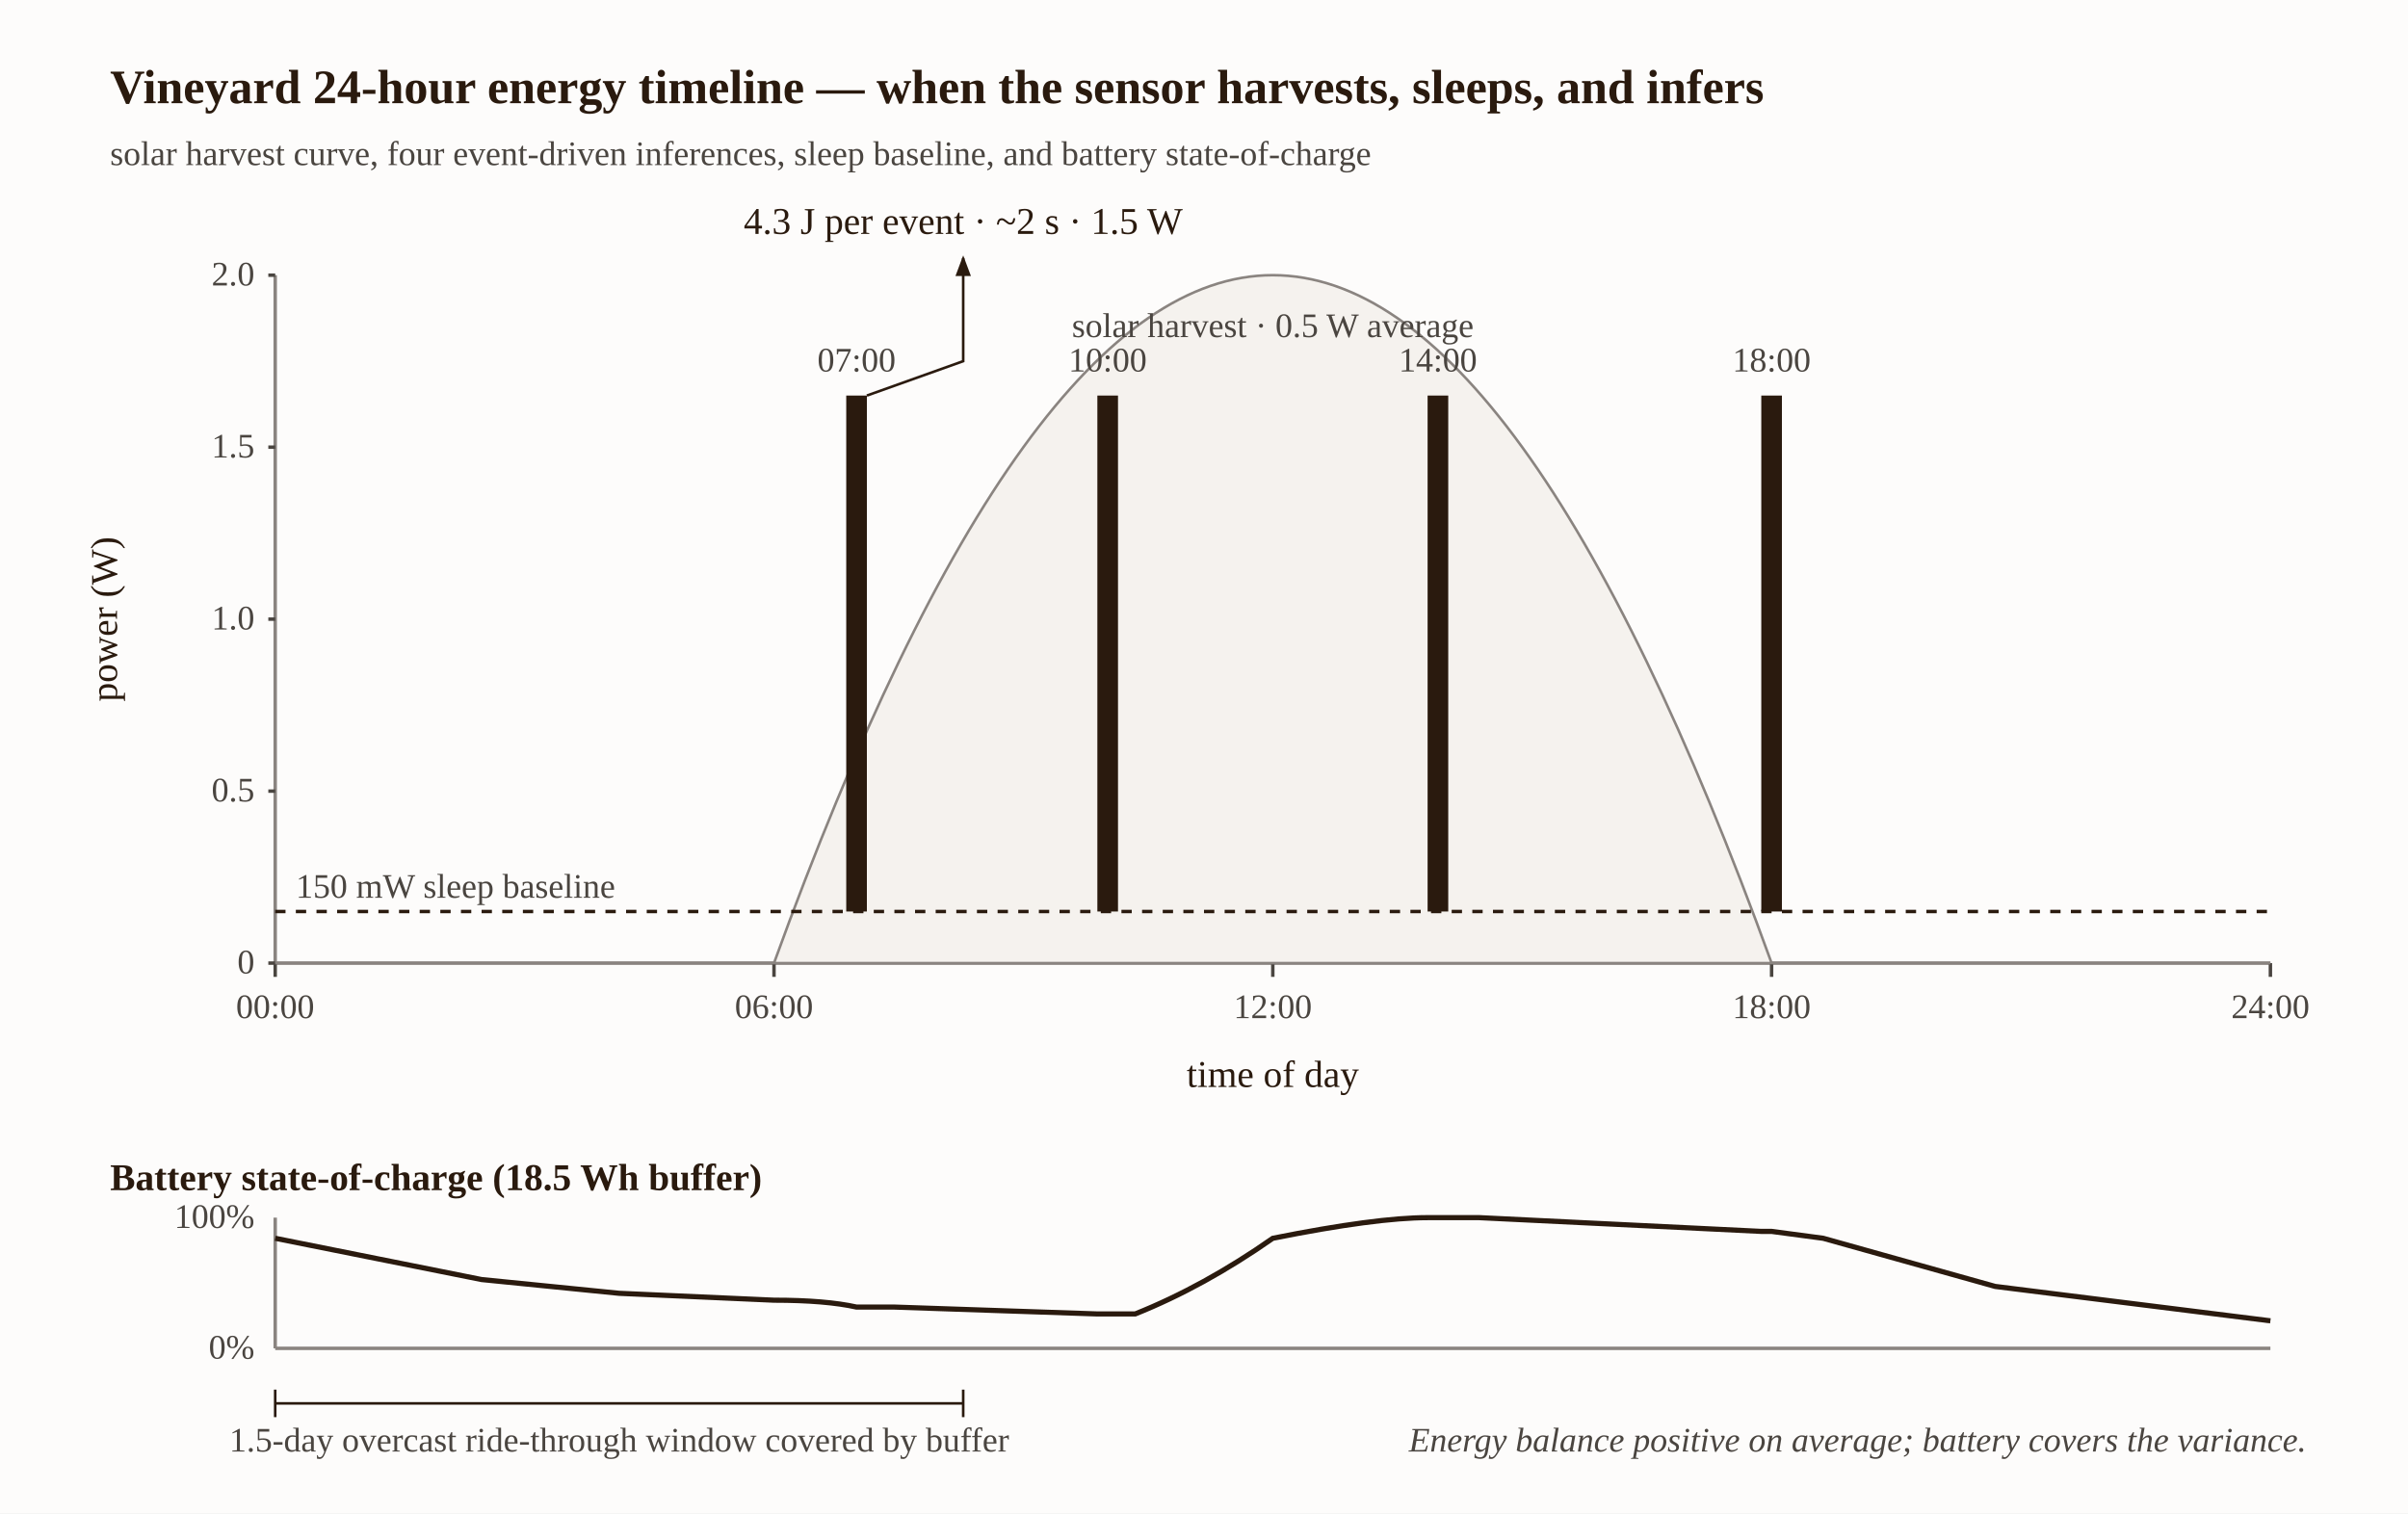
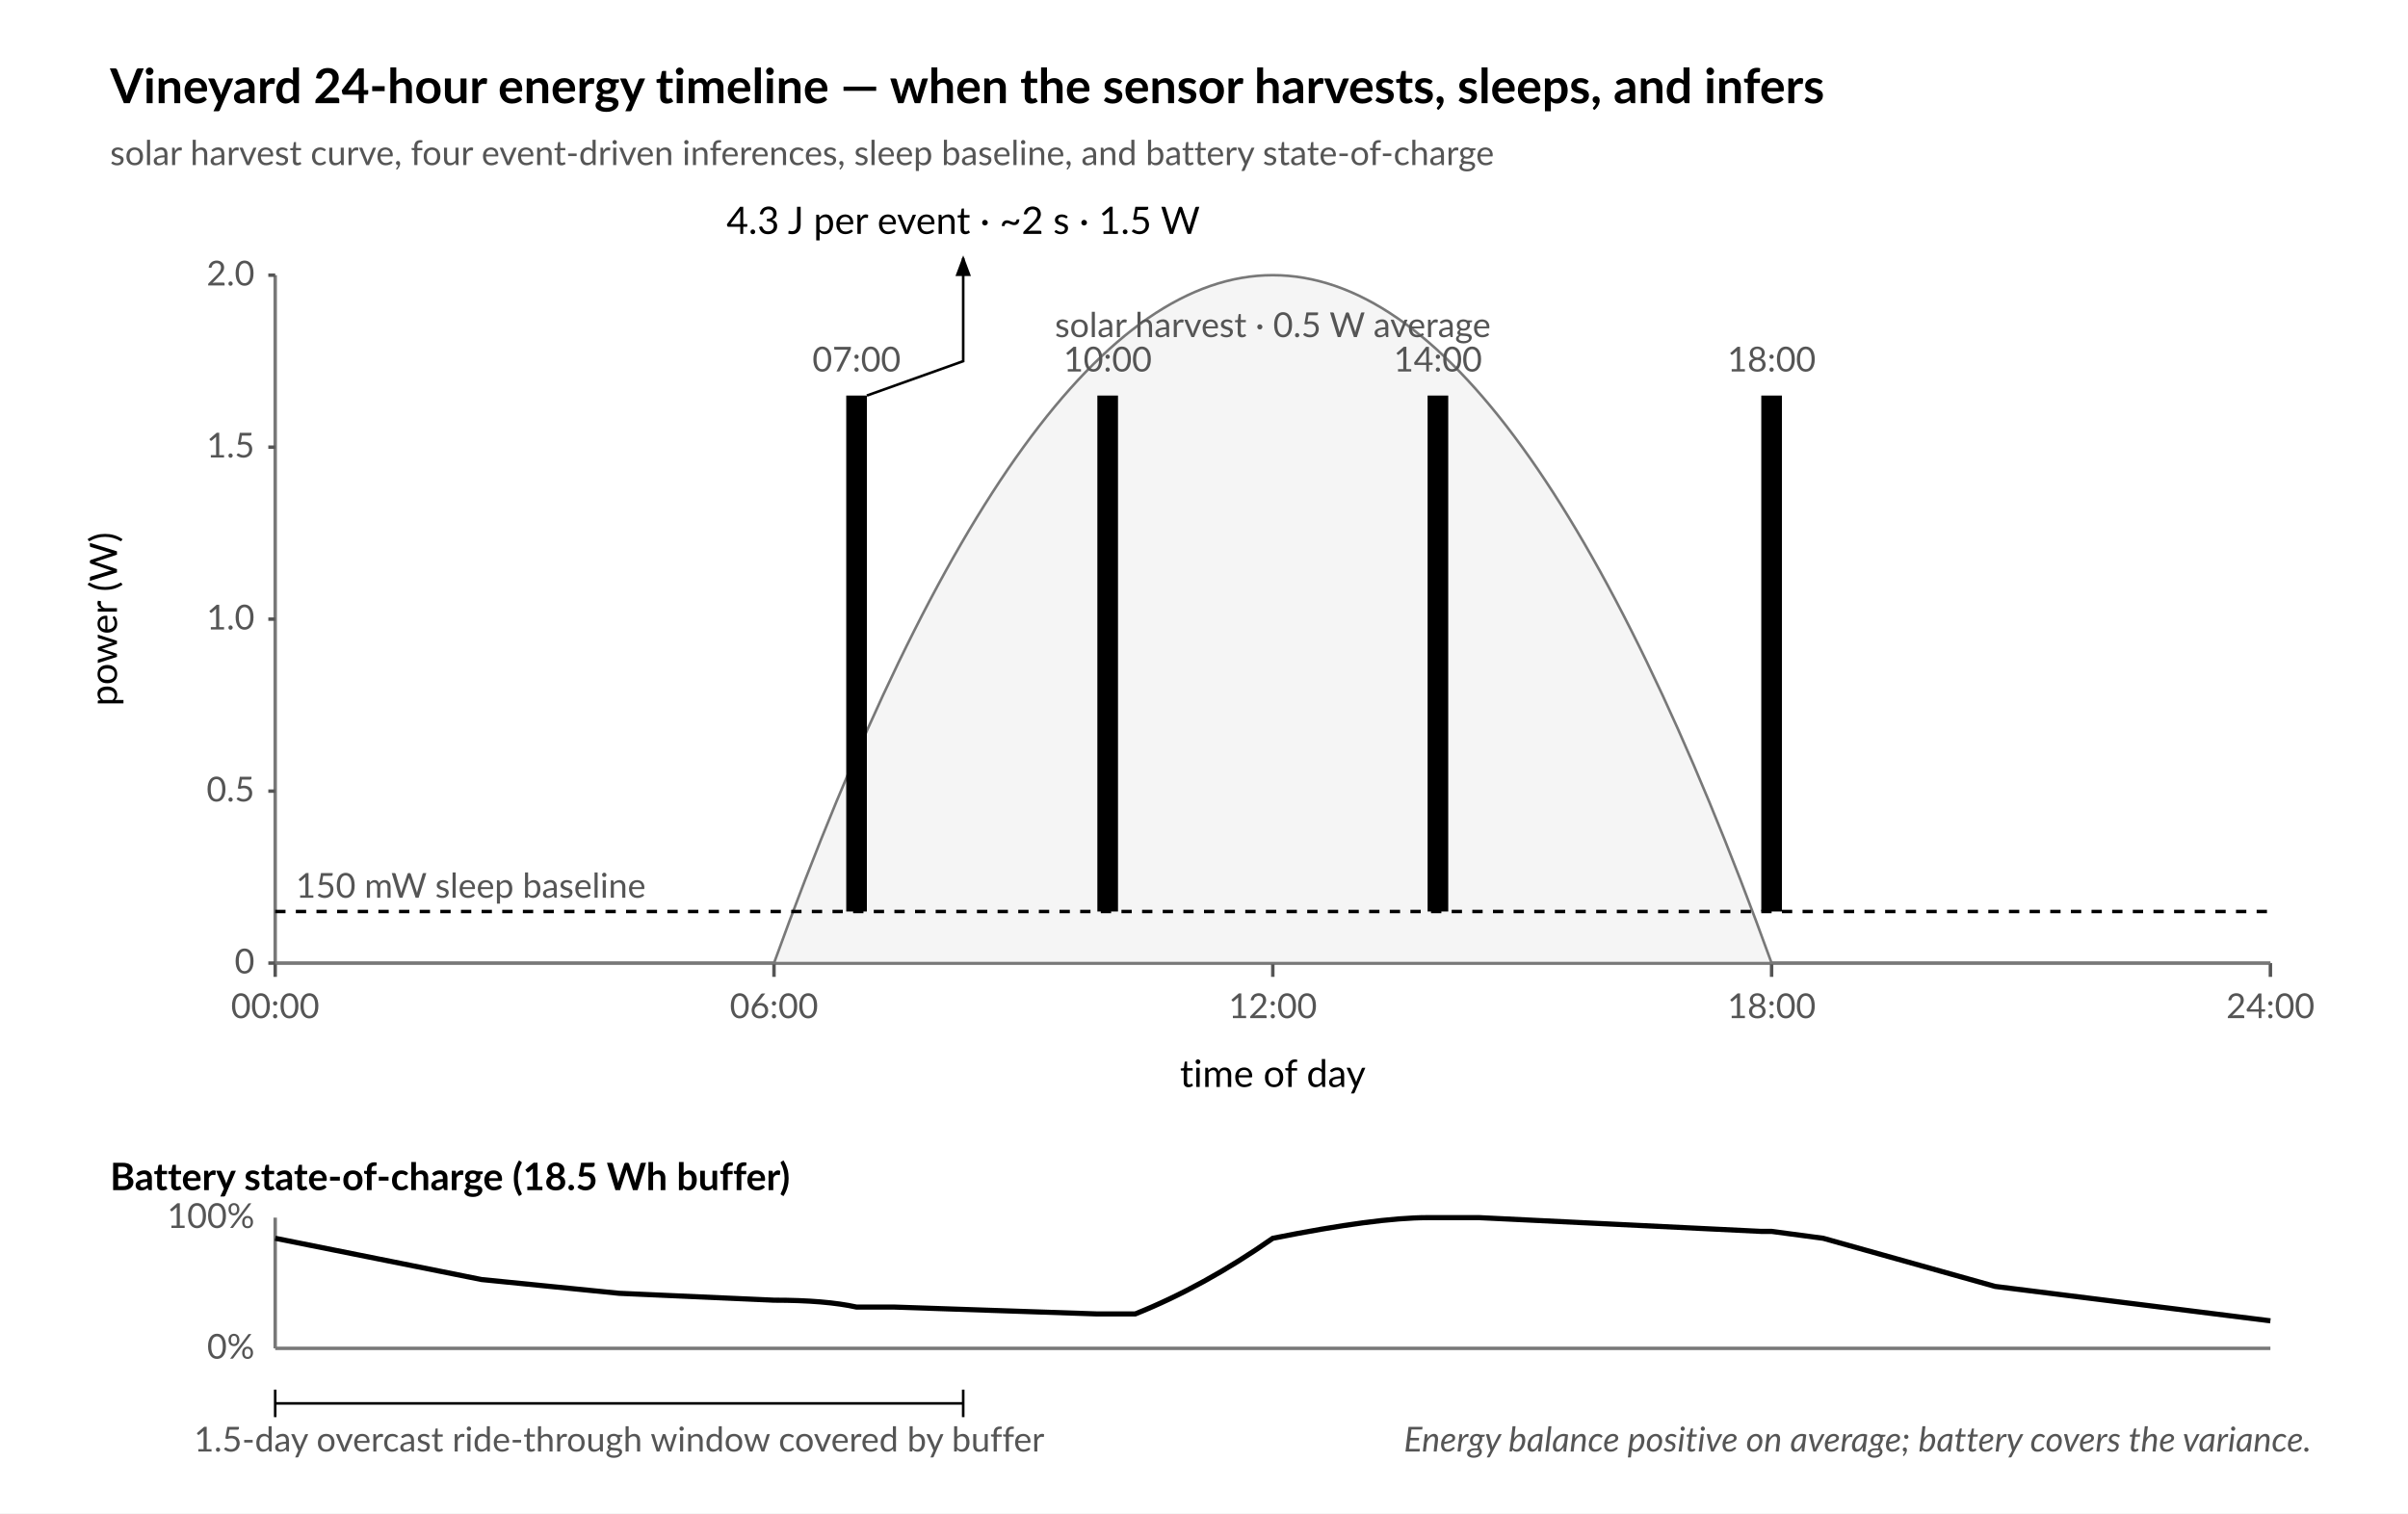
<svg xmlns="http://www.w3.org/2000/svg" viewBox="0 0 700 440" role="img" aria-labelledby="t05 d05">
  <defs>
    <style>
-       .ti { font-family: 'EB Garamond', Georgia, 'Times New Roman', serif; font-size: 14px; font-weight: bold; fill: #2a1a0e; }
-       .lb { font-family: 'EB Garamond', Georgia, 'Times New Roman', serif; font-size: 11px; fill: #2a1a0e; }
-       .sm { font-family: 'EB Garamond', Georgia, 'Times New Roman', serif; font-size: 10px; fill: #4a4540; }
-       .cap { font-family: 'EB Garamond', Georgia, 'Times New Roman', serif; font-size: 10px; font-style: italic; fill: #4a4540; }
-       .nm { font-family: 'EB Garamond', Georgia, 'Times New Roman', serif; font-size: 11px; font-weight: bold; fill: #2a1a0e; }
+       .ti { font-family: 'Real Head Pro', 'FF Real', Lato, sans-serif; font-size: 14px; font-weight: bold; fill: #000000; }
+       .lb { font-family: 'Real Head Pro', 'FF Real', Lato, sans-serif; font-size: 11px; fill: #000000; }
+       .sm { font-family: 'Real Head Pro', 'FF Real', Lato, sans-serif; font-size: 10px; fill: #555555; }
+       .cap { font-family: 'Real Head Pro', 'FF Real', Lato, sans-serif; font-size: 10px; font-style: italic; fill: #555555; }
+       .nm { font-family: 'Real Head Pro', 'FF Real', Lato, sans-serif; font-size: 11px; font-weight: bold; fill: #000000; }
    </style>
    <marker id="ar5" markerWidth="8" markerHeight="6" refX="7" refY="3" orient="auto">
-       <polygon points="0 0, 8 3, 0 6" fill="#2a1a0e" />
+       <polygon points="0 0, 8 3, 0 6" fill="#000000" />
    </marker>
  </defs>
-   <rect width="700" height="440" fill="#fdfcfb" />
+   <rect width="700" height="440" fill="#FFFFFF" />
  <text x="32" y="30" class="ti">Vineyard 24-hour energy timeline — when the sensor harvests, sleeps, and infers</text>
  <text x="32" y="48" class="sm">solar harvest curve, four event-driven inferences, sleep baseline, and battery state-of-charge</text>
-   <line x1="80" y1="280" x2="660" y2="280" stroke="#8a8480" stroke-width="1" />
-   <line x1="80" y1="80" x2="80" y2="280" stroke="#8a8480" stroke-width="1" />
+   <line x1="80" y1="280" x2="660" y2="280" stroke="#787878" stroke-width="1" />
+   <line x1="80" y1="80" x2="80" y2="280" stroke="#787878" stroke-width="1" />
  <g class="sm">
-     <line x1="78" y1="280" x2="80" y2="280" stroke="#4a4540" />
+     <line x1="78" y1="280" x2="80" y2="280" stroke="#555555" />
    <text x="74" y="283" text-anchor="end">0</text>
-     <line x1="78" y1="230" x2="80" y2="230" stroke="#4a4540" />
+     <line x1="78" y1="230" x2="80" y2="230" stroke="#555555" />
    <text x="74" y="233" text-anchor="end">0.5</text>
-     <line x1="78" y1="180" x2="80" y2="180" stroke="#4a4540" />
+     <line x1="78" y1="180" x2="80" y2="180" stroke="#555555" />
    <text x="74" y="183" text-anchor="end">1.0</text>
-     <line x1="78" y1="130" x2="80" y2="130" stroke="#4a4540" />
+     <line x1="78" y1="130" x2="80" y2="130" stroke="#555555" />
    <text x="74" y="133" text-anchor="end">1.5</text>
-     <line x1="78" y1="80" x2="80" y2="80" stroke="#4a4540" />
+     <line x1="78" y1="80" x2="80" y2="80" stroke="#555555" />
    <text x="74" y="83" text-anchor="end">2.0</text>
  </g>
  <text x="34" y="180" text-anchor="middle" transform="rotate(-90 34 180)" class="lb">power (W)</text>
  <g class="sm">
-     <line x1="80" y1="280" x2="80" y2="284" stroke="#4a4540" />
+     <line x1="80" y1="280" x2="80" y2="284" stroke="#555555" />
    <text x="80" y="296" text-anchor="middle">00:00</text>
-     <line x1="225" y1="280" x2="225" y2="284" stroke="#4a4540" />
+     <line x1="225" y1="280" x2="225" y2="284" stroke="#555555" />
    <text x="225" y="296" text-anchor="middle">06:00</text>
-     <line x1="370" y1="280" x2="370" y2="284" stroke="#4a4540" />
+     <line x1="370" y1="280" x2="370" y2="284" stroke="#555555" />
    <text x="370" y="296" text-anchor="middle">12:00</text>
-     <line x1="515" y1="280" x2="515" y2="284" stroke="#4a4540" />
+     <line x1="515" y1="280" x2="515" y2="284" stroke="#555555" />
    <text x="515" y="296" text-anchor="middle">18:00</text>
-     <line x1="660" y1="280" x2="660" y2="284" stroke="#4a4540" />
+     <line x1="660" y1="280" x2="660" y2="284" stroke="#555555" />
    <text x="660" y="296" text-anchor="middle">24:00</text>
  </g>
  <text x="370" y="316" text-anchor="middle" class="lb">time of day</text>
-   <path d="M 80 280 L 225 280 Q 297.5 80 370 80 Q 442.5 80 515 280 L 660 280 Z" fill="#f5f2ee" stroke="#8a8480" stroke-width="0.75" />
+   <path d="M 80 280 L 225 280 Q 297.5 80 370 80 Q 442.5 80 515 280 L 660 280 Z" fill="#F5F5F5" stroke="#787878" stroke-width="0.75" />
  <text x="370" y="98" text-anchor="middle" class="sm">solar harvest · 0.5 W average</text>
-   <line x1="80" y1="265" x2="660" y2="265" stroke="#2a1a0e" stroke-width="1" stroke-dasharray="3 3" />
+   <line x1="80" y1="265" x2="660" y2="265" stroke="#000000" stroke-width="1" stroke-dasharray="3 3" />
  <text x="86" y="261" class="sm">150 mW sleep baseline</text>
  <g>
-     <rect x="246" y="115" width="6" height="150" fill="#2a1a0e" />
+     <rect x="246" y="115" width="6" height="150" fill="#000000" />
    <text x="249" y="108" text-anchor="middle" class="sm">07:00</text>
-     <rect x="319" y="115" width="6" height="150" fill="#2a1a0e" />
+     <rect x="319" y="115" width="6" height="150" fill="#000000" />
    <text x="322" y="108" text-anchor="middle" class="sm">10:00</text>
-     <rect x="415" y="115" width="6" height="150" fill="#2a1a0e" />
+     <rect x="415" y="115" width="6" height="150" fill="#000000" />
    <text x="418" y="108" text-anchor="middle" class="sm">14:00</text>
-     <rect x="512" y="115" width="6" height="150" fill="#2a1a0e" />
+     <rect x="512" y="115" width="6" height="150" fill="#000000" />
    <text x="515" y="108" text-anchor="middle" class="sm">18:00</text>
  </g>
-   <path d="M 252 115 L 280 105 L 280 75" fill="none" stroke="#2a1a0e" stroke-width="0.75" marker-end="url(#ar5)" />
+   <path d="M 252 115 L 280 105 L 280 75" fill="none" stroke="#000000" stroke-width="0.75" marker-end="url(#ar5)" />
  <text x="280" y="68" text-anchor="middle" class="lb">4.3 J per event · ~2 s · 1.5 W</text>
  <text x="32" y="346" class="nm">Battery state-of-charge (18.5 Wh buffer)</text>
-   <line x1="80" y1="392" x2="660" y2="392" stroke="#8a8480" stroke-width="1" />
-   <line x1="80" y1="354" x2="80" y2="392" stroke="#8a8480" stroke-width="1" />
+   <line x1="80" y1="392" x2="660" y2="392" stroke="#787878" stroke-width="1" />
+   <line x1="80" y1="354" x2="80" y2="392" stroke="#787878" stroke-width="1" />
  <g class="sm">
    <text x="74" y="357" text-anchor="end">100%</text>
    <text x="74" y="395" text-anchor="end">0%</text>
  </g>
-   <path d="M 80 360 L 110 366 L 140 372 L 180 376 L 225 378 Q 240 378 249 380 L 252 380 L 260 380 L 319 382 L 322 382 L 330 382 Q 350 374 370 360 Q 400 354 415 354 L 418 354 L 430 354 L 512 358 L 515 358 L 530 360 L 580 374 L 660 384" fill="none" stroke="#2a1a0e" stroke-width="1.5" />
-   <line x1="80" y1="408" x2="280" y2="408" stroke="#2a1a0e" stroke-width="0.75" />
-   <line x1="80" y1="404" x2="80" y2="412" stroke="#2a1a0e" stroke-width="0.75" />
-   <line x1="280" y1="404" x2="280" y2="412" stroke="#2a1a0e" stroke-width="0.75" />
+   <path d="M 80 360 L 110 366 L 140 372 L 180 376 L 225 378 Q 240 378 249 380 L 252 380 L 260 380 L 319 382 L 322 382 L 330 382 Q 350 374 370 360 Q 400 354 415 354 L 418 354 L 430 354 L 512 358 L 515 358 L 530 360 L 580 374 L 660 384" fill="none" stroke="#000000" stroke-width="1.5" />
+   <line x1="80" y1="408" x2="280" y2="408" stroke="#000000" stroke-width="0.75" />
+   <line x1="80" y1="404" x2="80" y2="412" stroke="#000000" stroke-width="0.75" />
+   <line x1="280" y1="404" x2="280" y2="412" stroke="#000000" stroke-width="0.75" />
  <text x="180" y="422" text-anchor="middle" class="sm">1.5-day overcast ride-through window covered by buffer</text>
  <text x="540" y="422" text-anchor="middle" class="cap">Energy balance positive on average; battery covers the variance.</text>
</svg>
